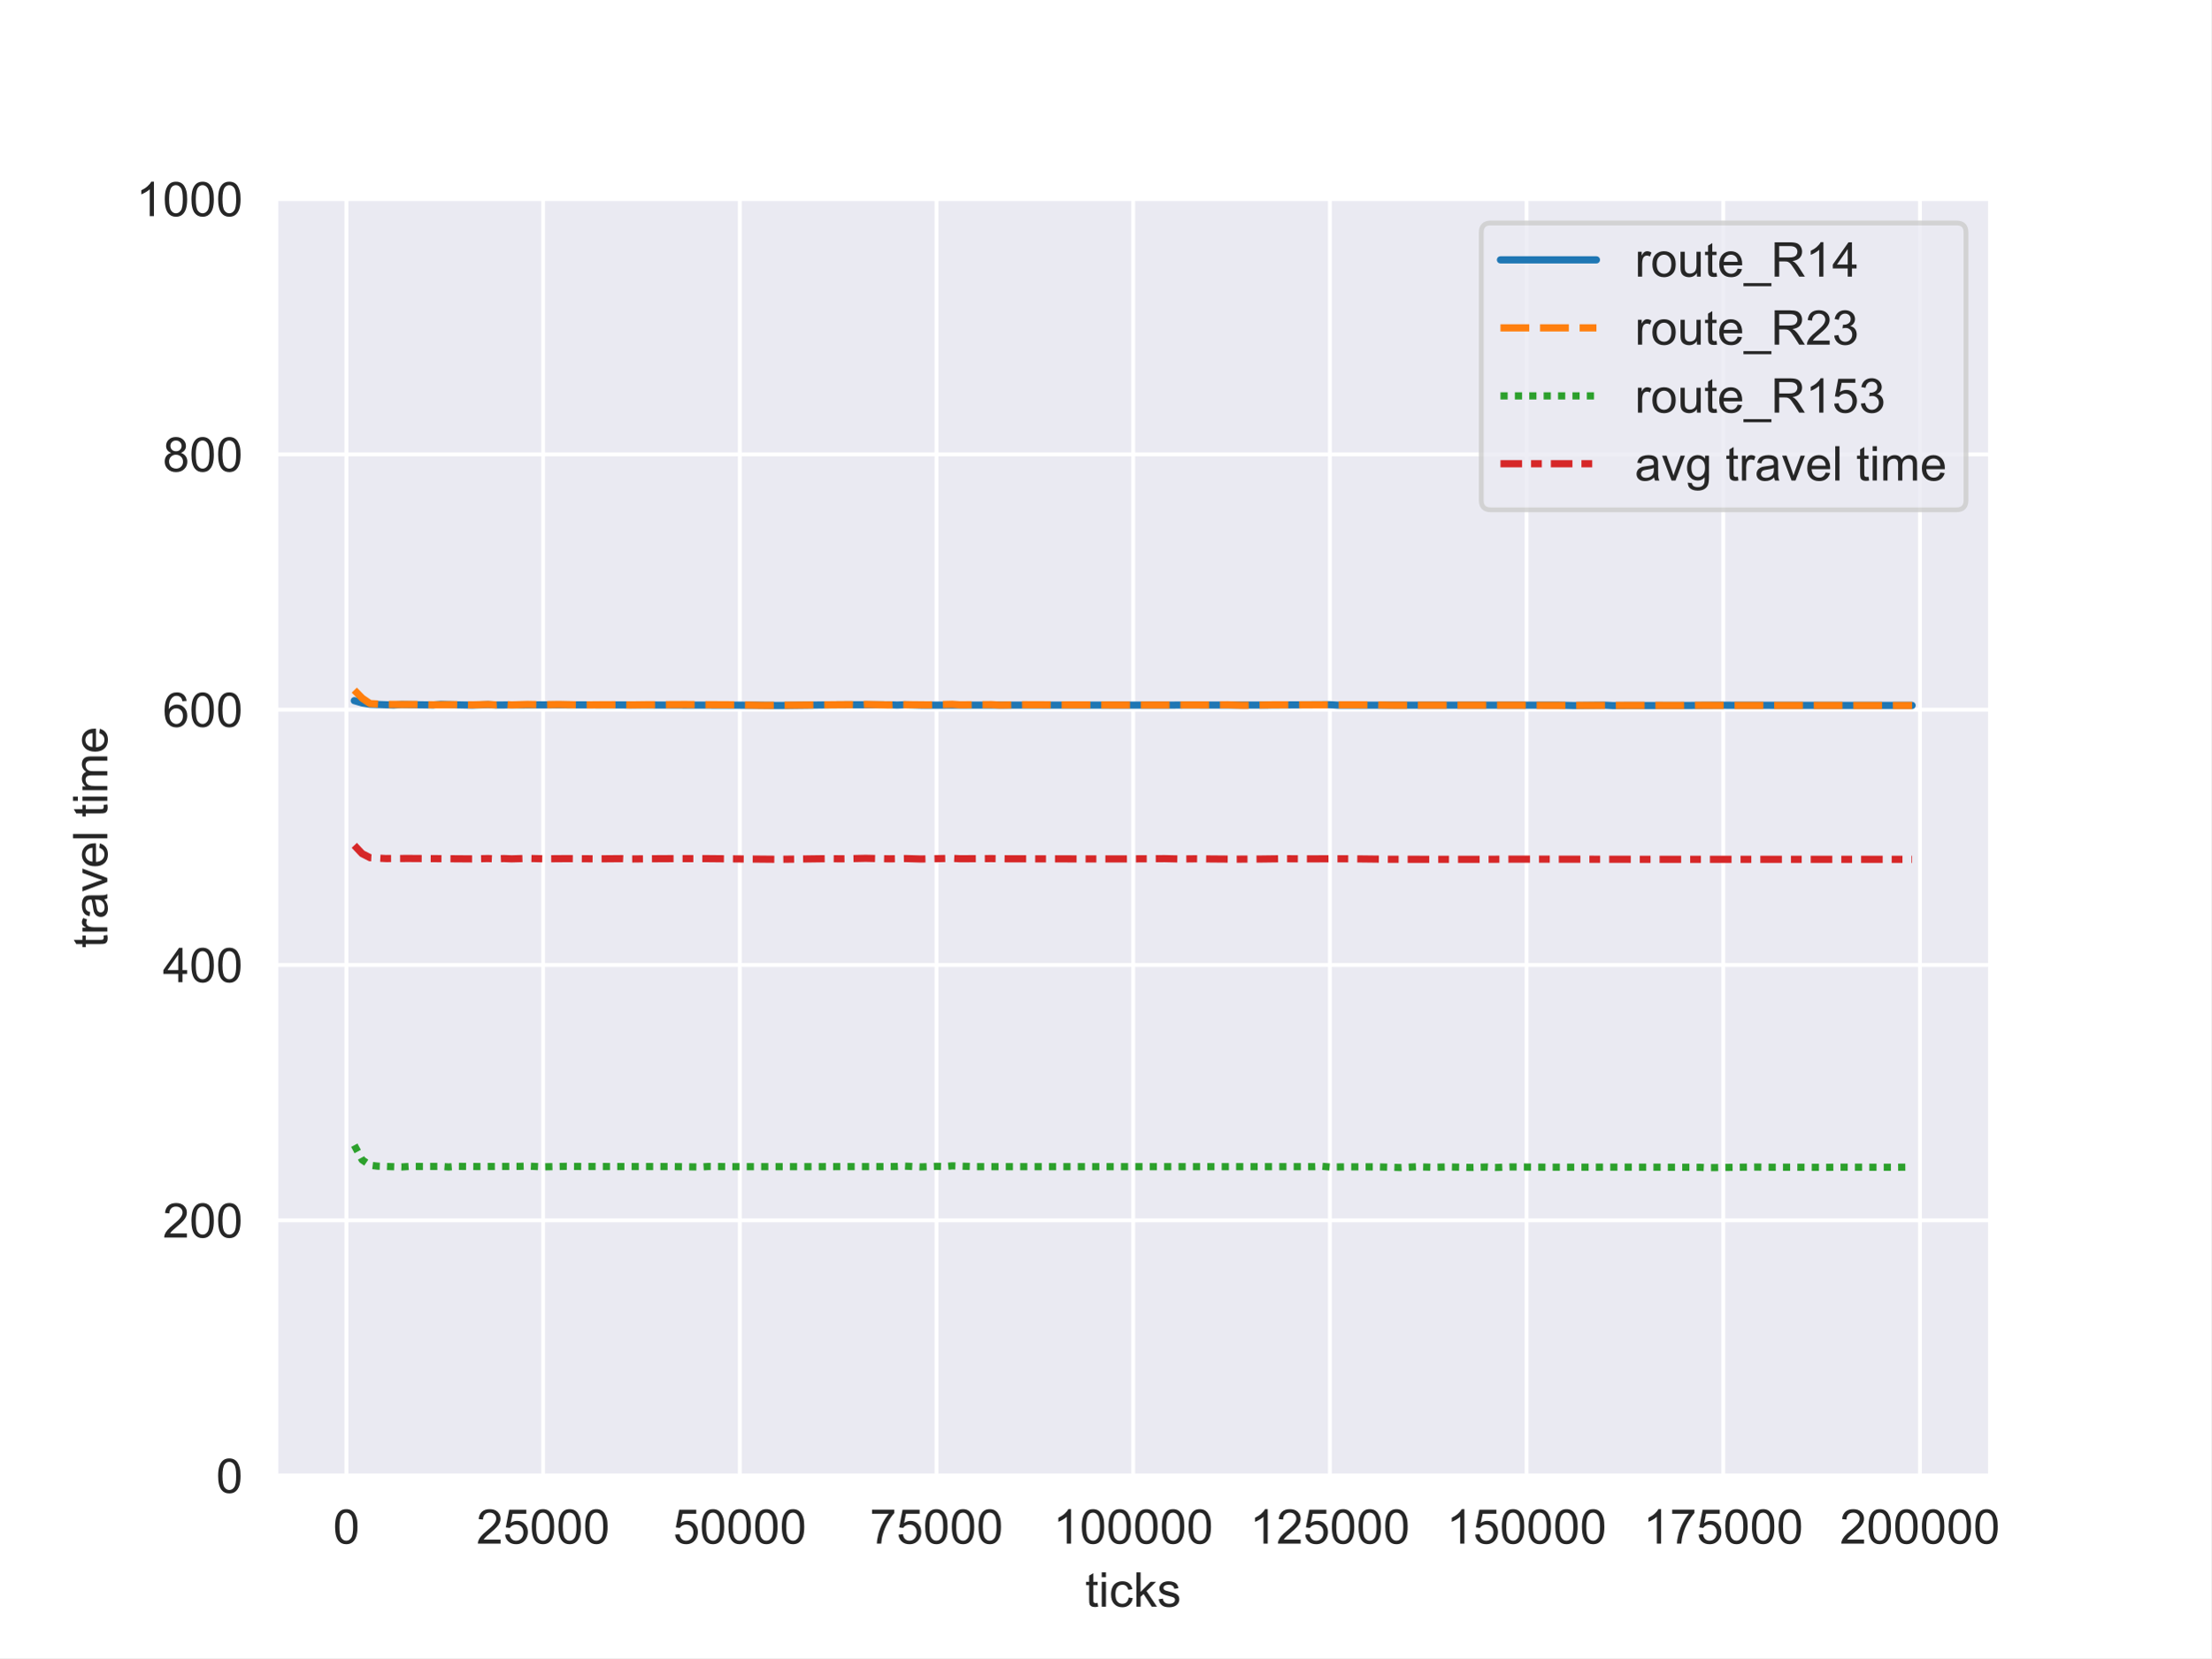
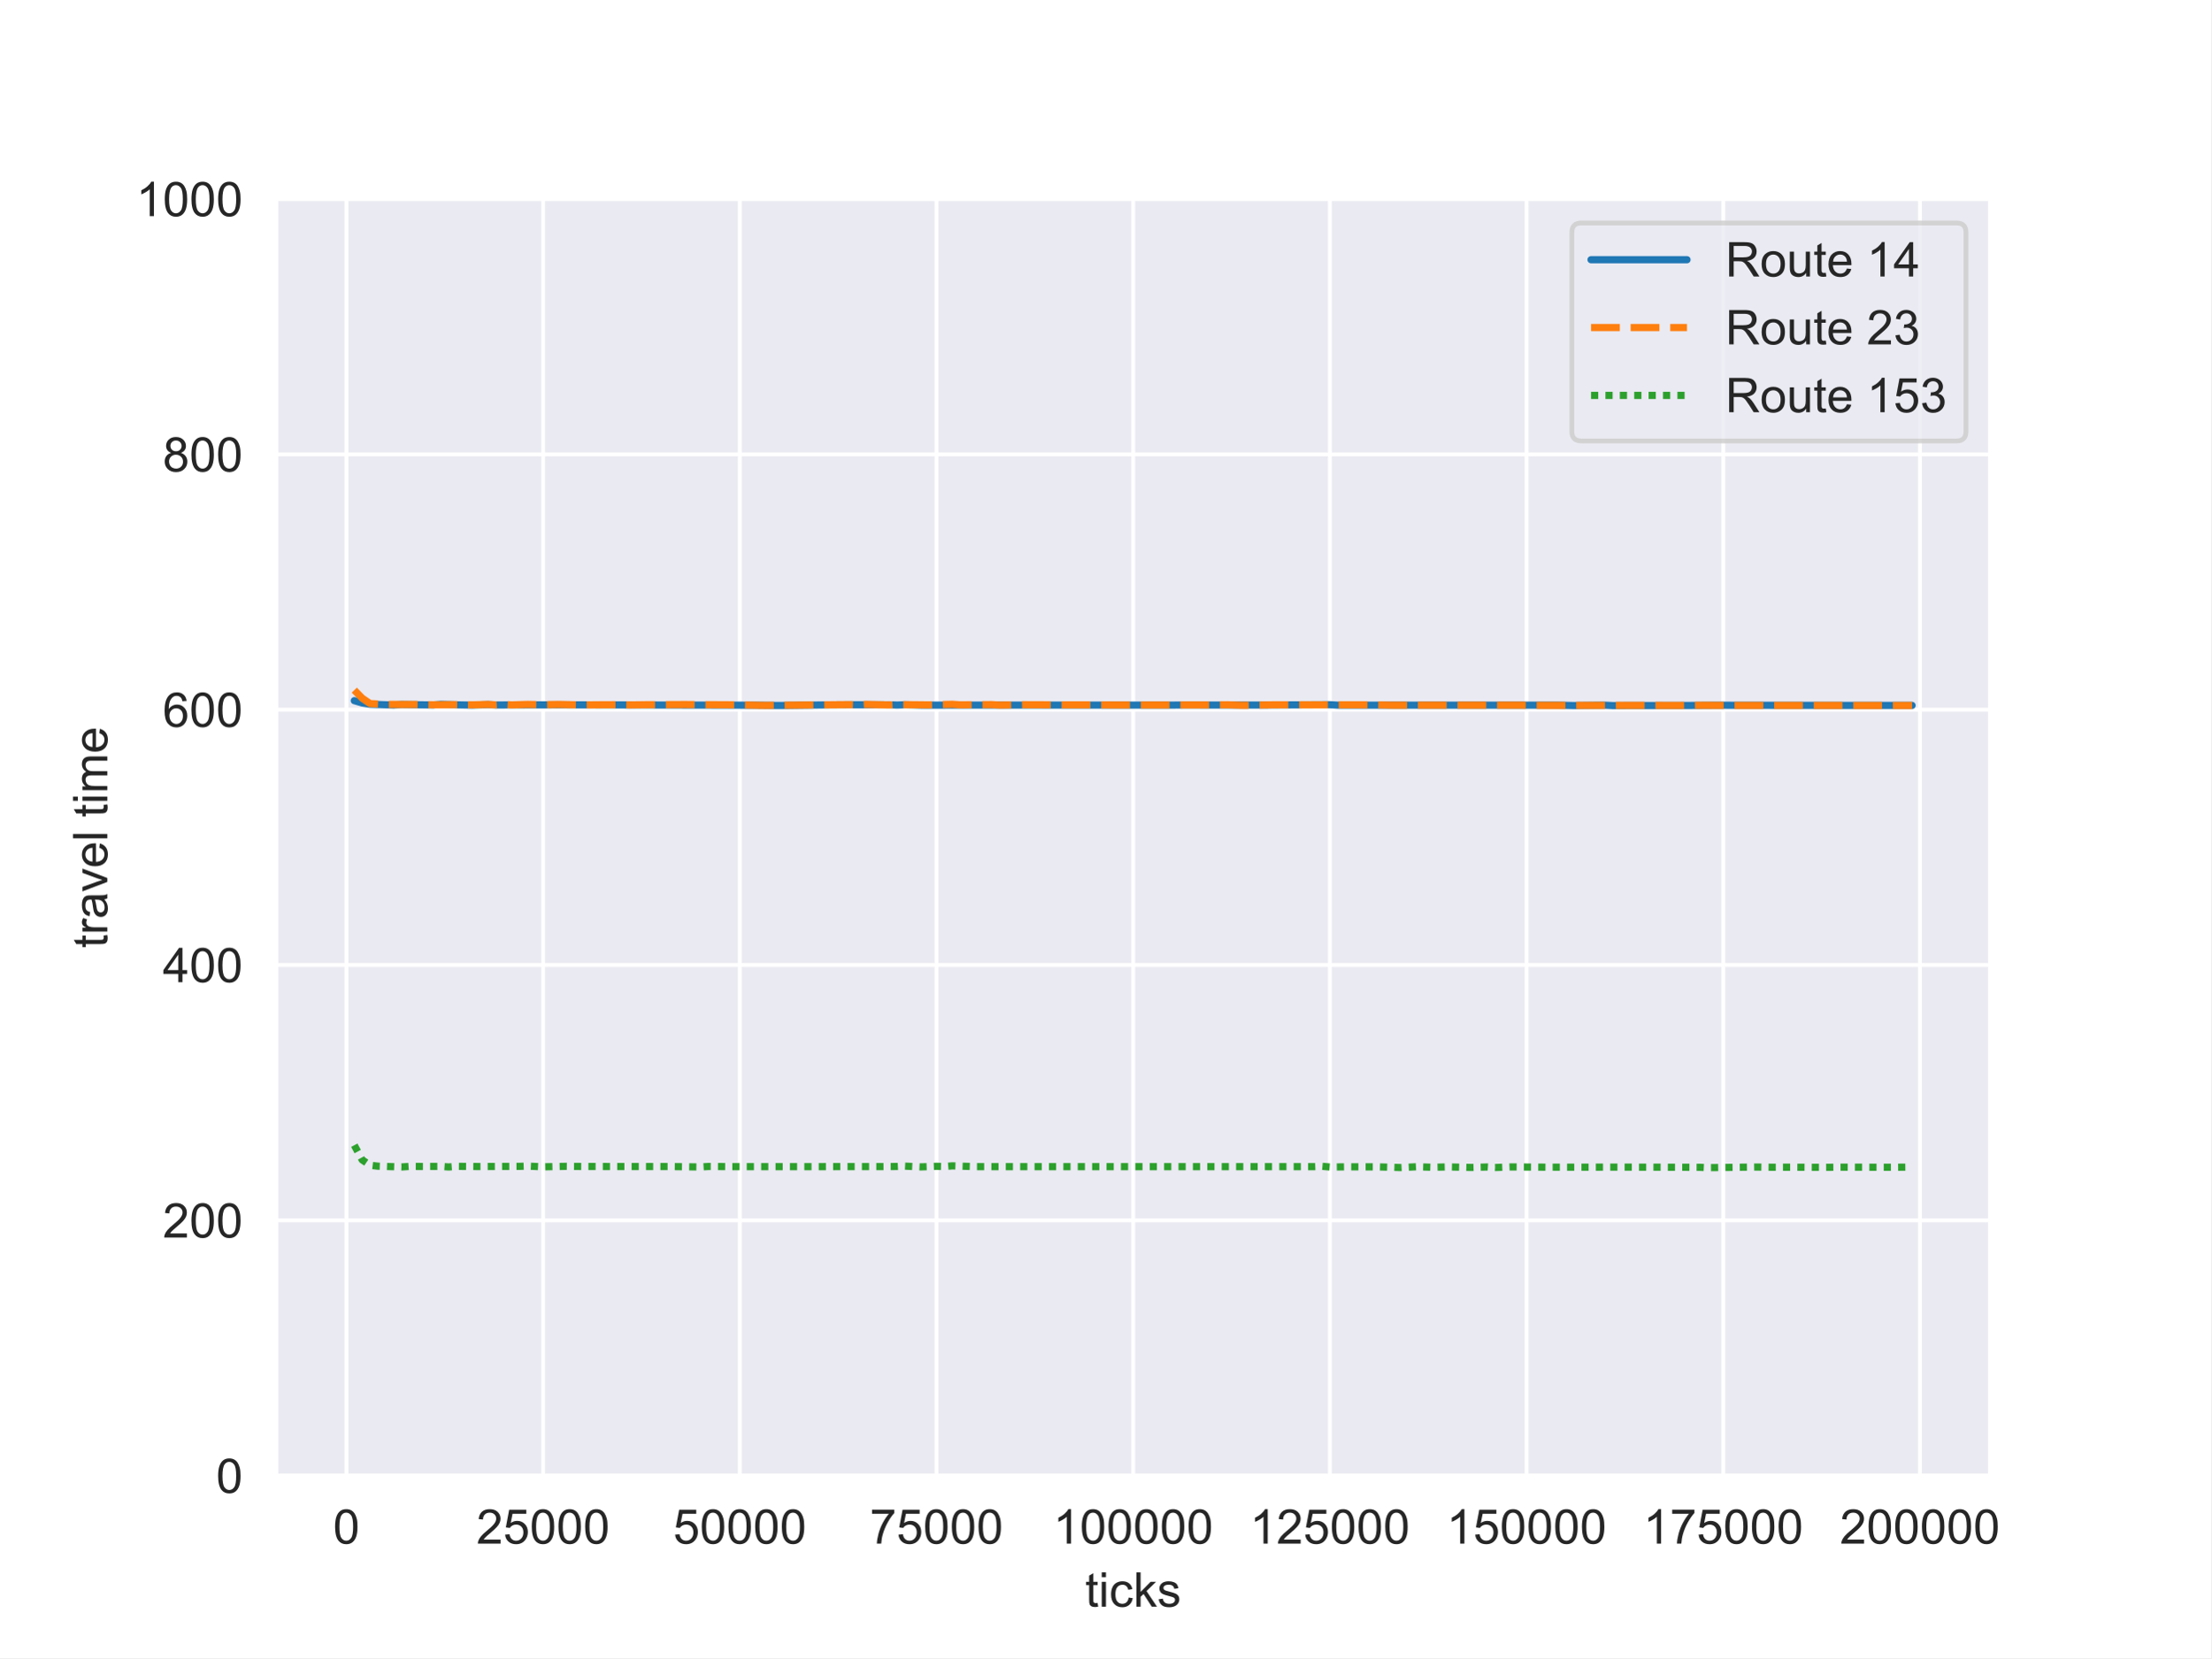
<svg xmlns="http://www.w3.org/2000/svg" xmlns:xlink="http://www.w3.org/1999/xlink" width="460.8pt" height="345.6pt" viewBox="0 0 460.8 345.6" version="1.1">
  <defs>
    <style type="text/css">*{stroke-linejoin: round; stroke-linecap: butt}</style>
  </defs>
  <g id="figure_1">
    <g id="patch_1">
      <path d="M 0 345.6  L 460.8 345.6  L 460.8 0  L 0 0  z " style="fill: #ffffff" />
    </g>
    <g id="axes_1">
      <g id="patch_2">
        <path d="M 57.6 307.584  L 414.72 307.584  L 414.72 41.472  L 57.6 41.472  z " style="fill: #eaeaf2" />
      </g>
      <g id="matplotlib.axis_1">
        <g id="xtick_1">
          <g id="line2d_1">
-             <path d="M 72.193 307.584  L 72.193 41.472  " clip-path="url(#p40c108a11a)" style="fill: none; stroke: #ffffff; stroke-width: 0.8; stroke-linecap: round" />
+             <path d="M 72.193 307.584  L 72.193 41.472  " clip-path="url(#p1501f094e5)" style="fill: none; stroke: #ffffff; stroke-width: 0.8; stroke-linecap: round" />
          </g>
          <g id="text_1">
            <g style="fill: #262626" transform="translate(69.41259 321.7418) scale(0.1 -0.1)">
              <defs>
                <path id="ArialMT-30" d="M 266 2259  Q 266 3072 433 3567  Q 600 4063 929 4331  Q 1259 4600 1759 4600  Q 2128 4600 2406 4451  Q 2684 4303 2865 4023  Q 3047 3744 3150 3342  Q 3253 2941 3253 2259  Q 3253 1453 3087 958  Q 2922 463 2592 192  Q 2263 -78 1759 -78  Q 1097 -78 719 397  Q 266 969 266 2259  z M 844 2259  Q 844 1131 1108 757  Q 1372 384 1759 384  Q 2147 384 2411 759  Q 2675 1134 2675 2259  Q 2675 3391 2411 3762  Q 2147 4134 1753 4134  Q 1366 4134 1134 3806  Q 844 3388 844 2259  z " transform="scale(0.015625)" />
              </defs>
              <use xlink:href="#ArialMT-30" />
            </g>
          </g>
        </g>
        <g id="xtick_2">
          <g id="line2d_2">
-             <path d="M 113.185 307.584  L 113.185 41.472  " clip-path="url(#p40c108a11a)" style="fill: none; stroke: #ffffff; stroke-width: 0.8; stroke-linecap: round" />
+             <path d="M 113.185 307.584  L 113.185 41.472  " clip-path="url(#p1501f094e5)" style="fill: none; stroke: #ffffff; stroke-width: 0.8; stroke-linecap: round" />
          </g>
          <g id="text_2">
            <g style="fill: #262626" transform="translate(99.28245 321.7418) scale(0.1 -0.1)">
              <defs>
                <path id="ArialMT-32" d="M 3222 541  L 3222 0  L 194 0  Q 188 203 259 391  Q 375 700 629 1000  Q 884 1300 1366 1694  Q 2113 2306 2375 2664  Q 2638 3022 2638 3341  Q 2638 3675 2398 3904  Q 2159 4134 1775 4134  Q 1369 4134 1125 3890  Q 881 3647 878 3216  L 300 3275  Q 359 3922 746 4261  Q 1134 4600 1788 4600  Q 2447 4600 2831 4234  Q 3216 3869 3216 3328  Q 3216 3053 3103 2787  Q 2991 2522 2730 2228  Q 2469 1934 1863 1422  Q 1356 997 1212 845  Q 1069 694 975 541  L 3222 541  z " transform="scale(0.015625)" />
                <path id="ArialMT-35" d="M 266 1200  L 856 1250  Q 922 819 1161 601  Q 1400 384 1738 384  Q 2144 384 2425 690  Q 2706 997 2706 1503  Q 2706 1984 2436 2262  Q 2166 2541 1728 2541  Q 1456 2541 1237 2417  Q 1019 2294 894 2097  L 366 2166  L 809 4519  L 3088 4519  L 3088 3981  L 1259 3981  L 1013 2750  Q 1425 3038 1878 3038  Q 2478 3038 2890 2622  Q 3303 2206 3303 1553  Q 3303 931 2941 478  Q 2500 -78 1738 -78  Q 1113 -78 717 272  Q 322 622 266 1200  z " transform="scale(0.015625)" />
              </defs>
              <use xlink:href="#ArialMT-32" />
              <use xlink:href="#ArialMT-35" x="55.615" />
              <use xlink:href="#ArialMT-30" x="111.23" />
              <use xlink:href="#ArialMT-30" x="166.846" />
              <use xlink:href="#ArialMT-30" x="222.461" />
            </g>
          </g>
        </g>
        <g id="xtick_3">
          <g id="line2d_3">
-             <path d="M 154.177 307.584  L 154.177 41.472  " clip-path="url(#p40c108a11a)" style="fill: none; stroke: #ffffff; stroke-width: 0.8; stroke-linecap: round" />
+             <path d="M 154.177 307.584  L 154.177 41.472  " clip-path="url(#p1501f094e5)" style="fill: none; stroke: #ffffff; stroke-width: 0.8; stroke-linecap: round" />
          </g>
          <g id="text_3">
            <g style="fill: #262626" transform="translate(140.2742 321.7418) scale(0.1 -0.1)">
              <use xlink:href="#ArialMT-35" />
              <use xlink:href="#ArialMT-30" x="55.615" />
              <use xlink:href="#ArialMT-30" x="111.23" />
              <use xlink:href="#ArialMT-30" x="166.846" />
              <use xlink:href="#ArialMT-30" x="222.461" />
            </g>
          </g>
        </g>
        <g id="xtick_4">
          <g id="line2d_4">
-             <path d="M 195.168 307.584  L 195.168 41.472  " clip-path="url(#p40c108a11a)" style="fill: none; stroke: #ffffff; stroke-width: 0.8; stroke-linecap: round" />
+             <path d="M 195.168 307.584  L 195.168 41.472  " clip-path="url(#p1501f094e5)" style="fill: none; stroke: #ffffff; stroke-width: 0.8; stroke-linecap: round" />
          </g>
          <g id="text_4">
            <g style="fill: #262626" transform="translate(181.2659 321.7418) scale(0.1 -0.1)">
              <defs>
                <path id="ArialMT-37" d="M 303 3981  L 303 4522  L 3269 4522  L 3269 4084  Q 2831 3619 2401 2847  Q 1972 2075 1738 1259  Q 1569 684 1522 0  L 944 0  Q 953 541 1156 1306  Q 1359 2072 1739 2783  Q 2119 3494 2547 3981  L 303 3981  z " transform="scale(0.015625)" />
              </defs>
              <use xlink:href="#ArialMT-37" />
              <use xlink:href="#ArialMT-35" x="55.615" />
              <use xlink:href="#ArialMT-30" x="111.23" />
              <use xlink:href="#ArialMT-30" x="166.846" />
              <use xlink:href="#ArialMT-30" x="222.461" />
            </g>
          </g>
        </g>
        <g id="xtick_5">
          <g id="line2d_5">
-             <path d="M 236.16 307.584  L 236.16 41.472  " clip-path="url(#p40c108a11a)" style="fill: none; stroke: #ffffff; stroke-width: 0.8; stroke-linecap: round" />
+             <path d="M 236.16 307.584  L 236.16 41.472  " clip-path="url(#p1501f094e5)" style="fill: none; stroke: #ffffff; stroke-width: 0.8; stroke-linecap: round" />
          </g>
          <g id="text_5">
            <g style="fill: #262626" transform="translate(219.4772 321.7418) scale(0.1 -0.1)">
              <defs>
                <path id="ArialMT-31" d="M 2384 0  L 1822 0  L 1822 3584  Q 1619 3391 1289 3197  Q 959 3003 697 2906  L 697 3450  Q 1169 3672 1522 3987  Q 1875 4303 2022 4600  L 2384 4600  L 2384 0  z " transform="scale(0.015625)" />
              </defs>
              <use xlink:href="#ArialMT-31" />
              <use xlink:href="#ArialMT-30" x="55.615" />
              <use xlink:href="#ArialMT-30" x="111.23" />
              <use xlink:href="#ArialMT-30" x="166.846" />
              <use xlink:href="#ArialMT-30" x="222.461" />
              <use xlink:href="#ArialMT-30" x="278.076" />
            </g>
          </g>
        </g>
        <g id="xtick_6">
          <g id="line2d_6">
-             <path d="M 277.152 307.584  L 277.152 41.472  " clip-path="url(#p40c108a11a)" style="fill: none; stroke: #ffffff; stroke-width: 0.8; stroke-linecap: round" />
+             <path d="M 277.152 307.584  L 277.152 41.472  " clip-path="url(#p1501f094e5)" style="fill: none; stroke: #ffffff; stroke-width: 0.8; stroke-linecap: round" />
          </g>
          <g id="text_6">
            <g style="fill: #262626" transform="translate(260.4689 321.7418) scale(0.1 -0.1)">
              <use xlink:href="#ArialMT-31" />
              <use xlink:href="#ArialMT-32" x="55.615" />
              <use xlink:href="#ArialMT-35" x="111.23" />
              <use xlink:href="#ArialMT-30" x="166.846" />
              <use xlink:href="#ArialMT-30" x="222.461" />
              <use xlink:href="#ArialMT-30" x="278.076" />
            </g>
          </g>
        </g>
        <g id="xtick_7">
          <g id="line2d_7">
-             <path d="M 318.143 307.584  L 318.143 41.472  " clip-path="url(#p40c108a11a)" style="fill: none; stroke: #ffffff; stroke-width: 0.8; stroke-linecap: round" />
+             <path d="M 318.143 307.584  L 318.143 41.472  " clip-path="url(#p1501f094e5)" style="fill: none; stroke: #ffffff; stroke-width: 0.8; stroke-linecap: round" />
          </g>
          <g id="text_7">
            <g style="fill: #262626" transform="translate(301.4607 321.7418) scale(0.1 -0.1)">
              <use xlink:href="#ArialMT-31" />
              <use xlink:href="#ArialMT-35" x="55.615" />
              <use xlink:href="#ArialMT-30" x="111.23" />
              <use xlink:href="#ArialMT-30" x="166.846" />
              <use xlink:href="#ArialMT-30" x="222.461" />
              <use xlink:href="#ArialMT-30" x="278.076" />
            </g>
          </g>
        </g>
        <g id="xtick_8">
          <g id="line2d_8">
-             <path d="M 359.135 307.584  L 359.135 41.472  " clip-path="url(#p40c108a11a)" style="fill: none; stroke: #ffffff; stroke-width: 0.8; stroke-linecap: round" />
+             <path d="M 359.135 307.584  L 359.135 41.472  " clip-path="url(#p1501f094e5)" style="fill: none; stroke: #ffffff; stroke-width: 0.8; stroke-linecap: round" />
          </g>
          <g id="text_8">
            <g style="fill: #262626" transform="translate(342.4524 321.7418) scale(0.1 -0.1)">
              <use xlink:href="#ArialMT-31" />
              <use xlink:href="#ArialMT-37" x="55.615" />
              <use xlink:href="#ArialMT-35" x="111.23" />
              <use xlink:href="#ArialMT-30" x="166.846" />
              <use xlink:href="#ArialMT-30" x="222.461" />
              <use xlink:href="#ArialMT-30" x="278.076" />
            </g>
          </g>
        </g>
        <g id="xtick_9">
          <g id="line2d_9">
-             <path d="M 400.127 307.584  L 400.127 41.472  " clip-path="url(#p40c108a11a)" style="fill: none; stroke: #ffffff; stroke-width: 0.8; stroke-linecap: round" />
+             <path d="M 400.127 307.584  L 400.127 41.472  " clip-path="url(#p1501f094e5)" style="fill: none; stroke: #ffffff; stroke-width: 0.8; stroke-linecap: round" />
          </g>
          <g id="text_9">
            <g style="fill: #262626" transform="translate(383.4441 321.7418) scale(0.1 -0.1)">
              <use xlink:href="#ArialMT-32" />
              <use xlink:href="#ArialMT-30" x="55.615" />
              <use xlink:href="#ArialMT-30" x="111.23" />
              <use xlink:href="#ArialMT-30" x="166.846" />
              <use xlink:href="#ArialMT-30" x="222.461" />
              <use xlink:href="#ArialMT-30" x="278.076" />
            </g>
          </g>
        </g>
        <g id="text_10">
          <g style="fill: #262626" transform="translate(226.16 334.8871) scale(0.1 -0.1)">
            <defs>
              <path id="ArialMT-74" d="M 1650 503  L 1731 6  Q 1494 -44 1306 -44  Q 1000 -44 831 53  Q 663 150 594 308  Q 525 466 525 972  L 525 2881  L 113 2881  L 113 3319  L 525 3319  L 525 4141  L 1084 4478  L 1084 3319  L 1650 3319  L 1650 2881  L 1084 2881  L 1084 941  Q 1084 700 1114 631  Q 1144 563 1211 522  Q 1278 481 1403 481  Q 1497 481 1650 503  z " transform="scale(0.015625)" />
              <path id="ArialMT-69" d="M 425 3934  L 425 4581  L 988 4581  L 988 3934  L 425 3934  z M 425 0  L 425 3319  L 988 3319  L 988 0  L 425 0  z " transform="scale(0.015625)" />
              <path id="ArialMT-63" d="M 2588 1216  L 3141 1144  Q 3050 572 2676 248  Q 2303 -75 1759 -75  Q 1078 -75 664 370  Q 250 816 250 1647  Q 250 2184 428 2587  Q 606 2991 970 3192  Q 1334 3394 1763 3394  Q 2303 3394 2647 3120  Q 2991 2847 3088 2344  L 2541 2259  Q 2463 2594 2264 2762  Q 2066 2931 1784 2931  Q 1359 2931 1093 2626  Q 828 2322 828 1663  Q 828 994 1084 691  Q 1341 388 1753 388  Q 2084 388 2306 591  Q 2528 794 2588 1216  z " transform="scale(0.015625)" />
              <path id="ArialMT-6b" d="M 425 0  L 425 4581  L 988 4581  L 988 1969  L 2319 3319  L 3047 3319  L 1778 2088  L 3175 0  L 2481 0  L 1384 1697  L 988 1316  L 988 0  L 425 0  z " transform="scale(0.015625)" />
              <path id="ArialMT-73" d="M 197 991  L 753 1078  Q 800 744 1014 566  Q 1228 388 1613 388  Q 2000 388 2187 545  Q 2375 703 2375 916  Q 2375 1106 2209 1216  Q 2094 1291 1634 1406  Q 1016 1563 777 1677  Q 538 1791 414 1992  Q 291 2194 291 2438  Q 291 2659 392 2848  Q 494 3038 669 3163  Q 800 3259 1026 3326  Q 1253 3394 1513 3394  Q 1903 3394 2198 3281  Q 2494 3169 2634 2976  Q 2775 2784 2828 2463  L 2278 2388  Q 2241 2644 2061 2787  Q 1881 2931 1553 2931  Q 1166 2931 1000 2803  Q 834 2675 834 2503  Q 834 2394 903 2306  Q 972 2216 1119 2156  Q 1203 2125 1616 2013  Q 2213 1853 2448 1751  Q 2684 1650 2818 1456  Q 2953 1263 2953 975  Q 2953 694 2789 445  Q 2625 197 2315 61  Q 2006 -75 1616 -75  Q 969 -75 630 194  Q 291 463 197 991  z " transform="scale(0.015625)" />
            </defs>
            <use xlink:href="#ArialMT-74" />
            <use xlink:href="#ArialMT-69" x="27.783" />
            <use xlink:href="#ArialMT-63" x="50" />
            <use xlink:href="#ArialMT-6b" x="100" />
            <use xlink:href="#ArialMT-73" x="150" />
          </g>
        </g>
      </g>
      <g id="matplotlib.axis_2">
        <g id="ytick_1">
          <g id="line2d_10">
-             <path d="M 57.6 307.584  L 414.72 307.584  " clip-path="url(#p40c108a11a)" style="fill: none; stroke: #ffffff; stroke-width: 0.8; stroke-linecap: round" />
+             <path d="M 57.6 307.584  L 414.72 307.584  " clip-path="url(#p1501f094e5)" style="fill: none; stroke: #ffffff; stroke-width: 0.8; stroke-linecap: round" />
          </g>
          <g id="text_11">
            <g style="fill: #262626" transform="translate(45.03906 311.1629) scale(0.1 -0.1)">
              <use xlink:href="#ArialMT-30" />
            </g>
          </g>
        </g>
        <g id="ytick_2">
          <g id="line2d_11">
-             <path d="M 57.6 254.362  L 414.72 254.362  " clip-path="url(#p40c108a11a)" style="fill: none; stroke: #ffffff; stroke-width: 0.8; stroke-linecap: round" />
+             <path d="M 57.6 254.362  L 414.72 254.362  " clip-path="url(#p1501f094e5)" style="fill: none; stroke: #ffffff; stroke-width: 0.8; stroke-linecap: round" />
          </g>
          <g id="text_12">
            <g style="fill: #262626" transform="translate(33.91719 257.9405) scale(0.1 -0.1)">
              <use xlink:href="#ArialMT-32" />
              <use xlink:href="#ArialMT-30" x="55.615" />
              <use xlink:href="#ArialMT-30" x="111.23" />
            </g>
          </g>
        </g>
        <g id="ytick_3">
          <g id="line2d_12">
-             <path d="M 57.6 201.139  L 414.72 201.139  " clip-path="url(#p40c108a11a)" style="fill: none; stroke: #ffffff; stroke-width: 0.8; stroke-linecap: round" />
+             <path d="M 57.6 201.139  L 414.72 201.139  " clip-path="url(#p1501f094e5)" style="fill: none; stroke: #ffffff; stroke-width: 0.8; stroke-linecap: round" />
          </g>
          <g id="text_13">
            <g style="fill: #262626" transform="translate(33.91719 204.7181) scale(0.1 -0.1)">
              <defs>
                <path id="ArialMT-34" d="M 2069 0  L 2069 1097  L 81 1097  L 81 1613  L 2172 4581  L 2631 4581  L 2631 1613  L 3250 1613  L 3250 1097  L 2631 1097  L 2631 0  L 2069 0  z M 2069 1613  L 2069 3678  L 634 1613  L 2069 1613  z " transform="scale(0.015625)" />
              </defs>
              <use xlink:href="#ArialMT-34" />
              <use xlink:href="#ArialMT-30" x="55.615" />
              <use xlink:href="#ArialMT-30" x="111.23" />
            </g>
          </g>
        </g>
        <g id="ytick_4">
          <g id="line2d_13">
-             <path d="M 57.6 147.917  L 414.72 147.917  " clip-path="url(#p40c108a11a)" style="fill: none; stroke: #ffffff; stroke-width: 0.8; stroke-linecap: round" />
+             <path d="M 57.6 147.917  L 414.72 147.917  " clip-path="url(#p1501f094e5)" style="fill: none; stroke: #ffffff; stroke-width: 0.8; stroke-linecap: round" />
          </g>
          <g id="text_14">
            <g style="fill: #262626" transform="translate(33.91719 151.4957) scale(0.1 -0.1)">
              <defs>
                <path id="ArialMT-36" d="M 3184 3459  L 2625 3416  Q 2550 3747 2413 3897  Q 2184 4138 1850 4138  Q 1581 4138 1378 3988  Q 1113 3794 959 3422  Q 806 3050 800 2363  Q 1003 2672 1297 2822  Q 1591 2972 1913 2972  Q 2475 2972 2870 2558  Q 3266 2144 3266 1488  Q 3266 1056 3080 686  Q 2894 316 2569 119  Q 2244 -78 1831 -78  Q 1128 -78 684 439  Q 241 956 241 2144  Q 241 3472 731 4075  Q 1159 4600 1884 4600  Q 2425 4600 2770 4297  Q 3116 3994 3184 3459  z M 888 1484  Q 888 1194 1011 928  Q 1134 663 1356 523  Q 1578 384 1822 384  Q 2178 384 2434 671  Q 2691 959 2691 1453  Q 2691 1928 2437 2201  Q 2184 2475 1800 2475  Q 1419 2475 1153 2201  Q 888 1928 888 1484  z " transform="scale(0.015625)" />
              </defs>
              <use xlink:href="#ArialMT-36" />
              <use xlink:href="#ArialMT-30" x="55.615" />
              <use xlink:href="#ArialMT-30" x="111.23" />
            </g>
          </g>
        </g>
        <g id="ytick_5">
          <g id="line2d_14">
-             <path d="M 57.6 94.694  L 414.72 94.694  " clip-path="url(#p40c108a11a)" style="fill: none; stroke: #ffffff; stroke-width: 0.8; stroke-linecap: round" />
+             <path d="M 57.6 94.694  L 414.72 94.694  " clip-path="url(#p1501f094e5)" style="fill: none; stroke: #ffffff; stroke-width: 0.8; stroke-linecap: round" />
          </g>
          <g id="text_15">
            <g style="fill: #262626" transform="translate(33.91719 98.27331) scale(0.1 -0.1)">
              <defs>
                <path id="ArialMT-38" d="M 1131 2484  Q 781 2613 612 2850  Q 444 3088 444 3419  Q 444 3919 803 4259  Q 1163 4600 1759 4600  Q 2359 4600 2725 4251  Q 3091 3903 3091 3403  Q 3091 3084 2923 2848  Q 2756 2613 2416 2484  Q 2838 2347 3058 2040  Q 3278 1734 3278 1309  Q 3278 722 2862 322  Q 2447 -78 1769 -78  Q 1091 -78 675 323  Q 259 725 259 1325  Q 259 1772 486 2073  Q 713 2375 1131 2484  z M 1019 3438  Q 1019 3113 1228 2906  Q 1438 2700 1772 2700  Q 2097 2700 2305 2904  Q 2513 3109 2513 3406  Q 2513 3716 2298 3927  Q 2084 4138 1766 4138  Q 1444 4138 1231 3931  Q 1019 3725 1019 3438  z M 838 1322  Q 838 1081 952 856  Q 1066 631 1291 507  Q 1516 384 1775 384  Q 2178 384 2440 643  Q 2703 903 2703 1303  Q 2703 1709 2433 1975  Q 2163 2241 1756 2241  Q 1359 2241 1098 1978  Q 838 1716 838 1322  z " transform="scale(0.015625)" />
              </defs>
              <use xlink:href="#ArialMT-38" />
              <use xlink:href="#ArialMT-30" x="55.615" />
              <use xlink:href="#ArialMT-30" x="111.23" />
            </g>
          </g>
        </g>
        <g id="ytick_6">
          <g id="line2d_15">
-             <path d="M 57.6 41.472  L 414.72 41.472  " clip-path="url(#p40c108a11a)" style="fill: none; stroke: #ffffff; stroke-width: 0.8; stroke-linecap: round" />
+             <path d="M 57.6 41.472  L 414.72 41.472  " clip-path="url(#p1501f094e5)" style="fill: none; stroke: #ffffff; stroke-width: 0.8; stroke-linecap: round" />
          </g>
          <g id="text_16">
            <g style="fill: #262626" transform="translate(28.35625 45.05091) scale(0.1 -0.1)">
              <use xlink:href="#ArialMT-31" />
              <use xlink:href="#ArialMT-30" x="55.615" />
              <use xlink:href="#ArialMT-30" x="111.23" />
              <use xlink:href="#ArialMT-30" x="166.846" />
            </g>
          </g>
        </g>
        <g id="text_17">
          <g style="fill: #262626" transform="translate(22.36875 197.5882) rotate(-90) scale(0.1 -0.1)">
            <defs>
              <path id="ArialMT-72" d="M 416 0  L 416 3319  L 922 3319  L 922 2816  Q 1116 3169 1280 3281  Q 1444 3394 1641 3394  Q 1925 3394 2219 3213  L 2025 2691  Q 1819 2813 1613 2813  Q 1428 2813 1281 2702  Q 1134 2591 1072 2394  Q 978 2094 978 1738  L 978 0  L 416 0  z " transform="scale(0.015625)" />
              <path id="ArialMT-61" d="M 2588 409  Q 2275 144 1986 34  Q 1697 -75 1366 -75  Q 819 -75 525 192  Q 231 459 231 875  Q 231 1119 342 1320  Q 453 1522 633 1644  Q 813 1766 1038 1828  Q 1203 1872 1538 1913  Q 2219 1994 2541 2106  Q 2544 2222 2544 2253  Q 2544 2597 2384 2738  Q 2169 2928 1744 2928  Q 1347 2928 1158 2789  Q 969 2650 878 2297  L 328 2372  Q 403 2725 575 2942  Q 747 3159 1072 3276  Q 1397 3394 1825 3394  Q 2250 3394 2515 3294  Q 2781 3194 2906 3042  Q 3031 2891 3081 2659  Q 3109 2516 3109 2141  L 3109 1391  Q 3109 606 3145 398  Q 3181 191 3288 0  L 2700 0  Q 2613 175 2588 409  z M 2541 1666  Q 2234 1541 1622 1453  Q 1275 1403 1131 1340  Q 988 1278 909 1158  Q 831 1038 831 891  Q 831 666 1001 516  Q 1172 366 1500 366  Q 1825 366 2078 508  Q 2331 650 2450 897  Q 2541 1088 2541 1459  L 2541 1666  z " transform="scale(0.015625)" />
              <path id="ArialMT-76" d="M 1344 0  L 81 3319  L 675 3319  L 1388 1331  Q 1503 1009 1600 663  Q 1675 925 1809 1294  L 2547 3319  L 3125 3319  L 1869 0  L 1344 0  z " transform="scale(0.015625)" />
              <path id="ArialMT-65" d="M 2694 1069  L 3275 997  Q 3138 488 2766 206  Q 2394 -75 1816 -75  Q 1088 -75 661 373  Q 234 822 234 1631  Q 234 2469 665 2931  Q 1097 3394 1784 3394  Q 2450 3394 2872 2941  Q 3294 2488 3294 1666  Q 3294 1616 3291 1516  L 816 1516  Q 847 969 1125 678  Q 1403 388 1819 388  Q 2128 388 2347 550  Q 2566 713 2694 1069  z M 847 1978  L 2700 1978  Q 2663 2397 2488 2606  Q 2219 2931 1791 2931  Q 1403 2931 1139 2672  Q 875 2413 847 1978  z " transform="scale(0.015625)" />
              <path id="ArialMT-6c" d="M 409 0  L 409 4581  L 972 4581  L 972 0  L 409 0  z " transform="scale(0.015625)" />
              <path id="ArialMT-20" transform="scale(0.015625)" />
              <path id="ArialMT-6d" d="M 422 0  L 422 3319  L 925 3319  L 925 2853  Q 1081 3097 1340 3245  Q 1600 3394 1931 3394  Q 2300 3394 2536 3241  Q 2772 3088 2869 2813  Q 3263 3394 3894 3394  Q 4388 3394 4653 3120  Q 4919 2847 4919 2278  L 4919 0  L 4359 0  L 4359 2091  Q 4359 2428 4304 2576  Q 4250 2725 4106 2815  Q 3963 2906 3769 2906  Q 3419 2906 3187 2673  Q 2956 2441 2956 1928  L 2956 0  L 2394 0  L 2394 2156  Q 2394 2531 2256 2718  Q 2119 2906 1806 2906  Q 1569 2906 1367 2781  Q 1166 2656 1075 2415  Q 984 2175 984 1722  L 984 0  L 422 0  z " transform="scale(0.015625)" />
            </defs>
            <use xlink:href="#ArialMT-74" />
            <use xlink:href="#ArialMT-72" x="27.783" />
            <use xlink:href="#ArialMT-61" x="61.084" />
            <use xlink:href="#ArialMT-76" x="116.699" />
            <use xlink:href="#ArialMT-65" x="166.699" />
            <use xlink:href="#ArialMT-6c" x="222.314" />
            <use xlink:href="#ArialMT-20" x="244.531" />
            <use xlink:href="#ArialMT-74" x="272.314" />
            <use xlink:href="#ArialMT-69" x="300.098" />
            <use xlink:href="#ArialMT-6d" x="322.314" />
            <use xlink:href="#ArialMT-65" x="405.615" />
          </g>
        </g>
      </g>
      <g id="PolyCollection_1" />
      <g id="PolyCollection_2" />
      <g id="PolyCollection_3" />
-       <g id="PolyCollection_4" />
      <g id="line2d_16">
-         <path d="M 73.833 146.04  L 75.472 146.519  L 77.112 146.781  L 82.031 146.948  L 83.671 146.841  L 90.229 146.939  L 91.869 146.802  L 95.148 146.905  L 98.428 146.968  L 101.707 146.857  L 103.347 146.941  L 106.626 146.927  L 116.464 146.905  L 157.456 146.989  L 162.375 147.043  L 172.213 146.924  L 177.132 146.89  L 185.33 146.899  L 186.97 146.955  L 188.61 146.888  L 191.889 146.971  L 244.358 146.963  L 247.638 146.935  L 252.557 146.956  L 264.034 146.947  L 277.152 146.877  L 278.791 146.977  L 285.35 146.976  L 324.702 146.977  L 327.981 147.053  L 334.54 146.985  L 336.18 147.066  L 341.099 147.047  L 349.297 147.051  L 359.135 146.994  L 385.37 147.029  L 398.487 147.03  L 398.487 147.03  " clip-path="url(#p40c108a11a)" style="fill: none; stroke: #1f77b4; stroke-width: 1.5; stroke-linecap: round" />
+         <path d="M 73.833 146.04  L 75.472 146.519  L 77.112 146.781  L 82.031 146.948  L 83.671 146.841  L 90.229 146.939  L 91.869 146.802  L 95.148 146.905  L 98.428 146.968  L 101.707 146.857  L 103.347 146.941  L 106.626 146.927  L 116.464 146.905  L 157.456 146.989  L 162.375 147.043  L 172.213 146.924  L 177.132 146.89  L 185.33 146.899  L 186.97 146.955  L 188.61 146.888  L 191.889 146.971  L 244.358 146.963  L 247.638 146.935  L 252.557 146.956  L 264.034 146.947  L 277.152 146.877  L 278.791 146.977  L 285.35 146.976  L 324.702 146.977  L 327.981 147.053  L 334.54 146.985  L 336.18 147.066  L 341.099 147.047  L 349.297 147.051  L 359.135 146.994  L 385.37 147.029  L 398.487 147.03  L 398.487 147.03  " clip-path="url(#p1501f094e5)" style="fill: none; stroke: #1f77b4; stroke-width: 1.5; stroke-linecap: round" />
      </g>
      <g id="line2d_17">
-         <path d="M 73.833 143.843  L 75.472 145.521  L 77.112 146.644  L 80.391 146.819  L 83.671 146.825  L 86.95 146.835  L 90.229 146.899  L 95.148 146.861  L 98.428 146.91  L 101.707 146.82  L 103.347 146.916  L 104.986 146.83  L 106.626 146.921  L 109.905 146.82  L 113.185 146.878  L 116.464 146.824  L 121.383 146.929  L 124.662 146.899  L 129.581 146.875  L 131.221 146.926  L 134.5 146.885  L 142.699 146.845  L 147.618 146.876  L 154.177 146.909  L 159.096 147.02  L 177.132 146.861  L 178.772 146.909  L 180.411 146.812  L 185.33 146.935  L 186.97 146.856  L 193.529 146.918  L 198.448 146.796  L 200.087 146.907  L 206.646 146.858  L 208.286 146.961  L 213.205 146.882  L 223.043 146.917  L 227.962 146.912  L 232.881 146.945  L 244.358 146.933  L 252.557 146.922  L 255.836 146.896  L 259.115 147.009  L 265.674 146.898  L 286.99 146.911  L 290.269 146.983  L 316.504 146.974  L 321.423 147.02  L 344.378 147.018  L 350.937 147.025  L 354.216 146.998  L 360.775 147.024  L 378.811 147.026  L 387.01 147.035  L 398.487 147.033  L 398.487 147.033  " clip-path="url(#p40c108a11a)" style="fill: none; stroke-dasharray: 6,2.25; stroke-dashoffset: 0; stroke: #ff7f0e; stroke-width: 1.5" />
+         <path d="M 73.833 143.843  L 75.472 145.521  L 77.112 146.644  L 80.391 146.819  L 83.671 146.825  L 86.95 146.835  L 90.229 146.899  L 95.148 146.861  L 98.428 146.91  L 101.707 146.82  L 103.347 146.916  L 104.986 146.83  L 106.626 146.921  L 109.905 146.82  L 113.185 146.878  L 116.464 146.824  L 121.383 146.929  L 124.662 146.899  L 129.581 146.875  L 131.221 146.926  L 134.5 146.885  L 142.699 146.845  L 147.618 146.876  L 154.177 146.909  L 159.096 147.02  L 177.132 146.861  L 178.772 146.909  L 180.411 146.812  L 185.33 146.935  L 186.97 146.856  L 193.529 146.918  L 198.448 146.796  L 200.087 146.907  L 206.646 146.858  L 208.286 146.961  L 213.205 146.882  L 223.043 146.917  L 227.962 146.912  L 232.881 146.945  L 244.358 146.933  L 252.557 146.922  L 255.836 146.896  L 259.115 147.009  L 265.674 146.898  L 286.99 146.911  L 290.269 146.983  L 316.504 146.974  L 321.423 147.02  L 344.378 147.018  L 350.937 147.025  L 354.216 146.998  L 360.775 147.024  L 378.811 147.026  L 387.01 147.035  L 398.487 147.033  L 398.487 147.033  " clip-path="url(#p1501f094e5)" style="fill: none; stroke-dasharray: 6,2.25; stroke-dashoffset: 0; stroke: #ff7f0e; stroke-width: 1.5" />
      </g>
      <g id="line2d_18">
-         <path d="M 73.833 238.698  L 75.472 241.752  L 77.112 242.872  L 78.752 243.07  L 83.671 243.236  L 85.31 243.12  L 88.59 243.127  L 91.869 243.113  L 93.509 243.236  L 95.148 243.102  L 100.067 243.144  L 108.266 243.107  L 109.905 243.049  L 113.185 243.204  L 118.104 243.098  L 121.383 243.13  L 127.942 243.139  L 139.42 243.139  L 145.978 243.238  L 147.618 243.132  L 154.177 243.173  L 183.691 243.154  L 186.97 243.132  L 188.61 243.058  L 191.889 243.219  L 195.168 243.095  L 196.808 243.142  L 198.448 243.003  L 203.367 243.167  L 273.872 243.169  L 275.512 243.092  L 277.152 243.245  L 280.431 243.209  L 286.99 243.21  L 290.269 243.303  L 291.909 243.359  L 295.188 243.19  L 298.467 243.295  L 301.747 243.222  L 306.666 243.336  L 309.945 243.237  L 311.585 243.348  L 314.864 243.225  L 323.062 243.283  L 337.82 243.266  L 354.216 243.302  L 355.856 243.382  L 365.694 243.248  L 368.973 243.286  L 373.892 243.283  L 380.451 243.307  L 383.73 243.278  L 395.208 243.291  L 398.487 243.258  L 398.487 243.258  " clip-path="url(#p40c108a11a)" style="fill: none; stroke-dasharray: 1.5,1.5; stroke-dashoffset: 0; stroke: #2ca02c; stroke-width: 1.5" />
-       </g>
-       <g id="line2d_19">
-         <path d="M 73.833 176.194  L 75.472 177.931  L 77.112 178.766  L 80.391 178.945  L 85.31 178.928  L 98.428 179.019  L 101.707 178.944  L 103.347 179.016  L 104.986 178.946  L 106.626 179.011  L 109.905 178.916  L 113.185 178.999  L 118.104 178.96  L 124.662 179.008  L 129.581 178.966  L 131.221 179.039  L 134.5 179.002  L 137.78 178.974  L 141.059 178.962  L 147.618 178.967  L 162.375 179.105  L 172.213 178.976  L 175.492 179.001  L 180.411 178.899  L 185.33 179.008  L 188.61 178.946  L 191.889 179.043  L 198.448 178.905  L 200.087 178.991  L 206.646 178.953  L 209.925 178.998  L 227.962 179.026  L 234.52 179.024  L 242.719 178.966  L 245.998 179.039  L 249.277 178.997  L 252.557 179.034  L 257.476 179.071  L 262.395 179.051  L 267.314 178.987  L 273.872 179.012  L 277.152 178.991  L 282.071 179.009  L 290.269 179.102  L 308.305 179.109  L 316.504 179.069  L 346.018 179.113  L 354.216 179.112  L 360.775 179.113  L 378.811 179.105  L 385.37 179.109  L 398.487 179.107  L 398.487 179.107  " clip-path="url(#p40c108a11a)" style="fill: none; stroke-dasharray: 4.5,1.875,2.25,1.875; stroke-dashoffset: 0; stroke: #d62728; stroke-width: 1.5" />
-       </g>
+         <path d="M 73.833 238.698  L 75.472 241.752  L 77.112 242.872  L 78.752 243.07  L 83.671 243.236  L 85.31 243.12  L 88.59 243.127  L 91.869 243.113  L 93.509 243.236  L 95.148 243.102  L 100.067 243.144  L 108.266 243.107  L 109.905 243.049  L 113.185 243.204  L 118.104 243.098  L 121.383 243.13  L 127.942 243.139  L 139.42 243.139  L 145.978 243.238  L 147.618 243.132  L 154.177 243.173  L 183.691 243.154  L 186.97 243.132  L 188.61 243.058  L 191.889 243.219  L 195.168 243.095  L 196.808 243.142  L 198.448 243.003  L 203.367 243.167  L 273.872 243.169  L 275.512 243.092  L 277.152 243.245  L 280.431 243.209  L 286.99 243.21  L 290.269 243.303  L 291.909 243.359  L 295.188 243.19  L 298.467 243.295  L 301.747 243.222  L 306.666 243.336  L 309.945 243.237  L 311.585 243.348  L 314.864 243.225  L 323.062 243.283  L 337.82 243.266  L 354.216 243.302  L 355.856 243.382  L 365.694 243.248  L 368.973 243.286  L 373.892 243.283  L 380.451 243.307  L 383.73 243.278  L 395.208 243.291  L 398.487 243.258  L 398.487 243.258  " clip-path="url(#p1501f094e5)" style="fill: none; stroke-dasharray: 1.5,1.5; stroke-dashoffset: 0; stroke: #2ca02c; stroke-width: 1.5" />
+       </g>
+       <g id="line2d_19" />
      <g id="line2d_20" />
      <g id="line2d_21" />
-       <g id="line2d_22" />
-       <g id="line2d_23" />
      <g id="patch_3">
        <path d="M 57.6 307.584  L 57.6 41.472  " style="fill: none; stroke: #ffffff; stroke-width: 0.8; stroke-linejoin: miter; stroke-linecap: square" />
      </g>
      <g id="patch_4">
        <path d="M 414.72 307.584  L 414.72 41.472  " style="fill: none; stroke: #ffffff; stroke-width: 0.8; stroke-linejoin: miter; stroke-linecap: square" />
      </g>
      <g id="patch_5">
        <path d="M 57.6 307.584  L 414.72 307.584  " style="fill: none; stroke: #ffffff; stroke-width: 0.8; stroke-linejoin: miter; stroke-linecap: square" />
      </g>
      <g id="patch_6">
        <path d="M 57.6 41.472  L 414.72 41.472  " style="fill: none; stroke: #ffffff; stroke-width: 0.8; stroke-linejoin: miter; stroke-linecap: square" />
      </g>
      <g id="legend_1">
        <g id="patch_7">
-           <path d="M 310.7 106.26  L 407.72 106.26  Q 409.72 106.26 409.72 104.26  L 409.72 48.472  Q 409.72 46.472 407.72 46.472  L 310.7 46.472  Q 308.7 46.472 308.7 48.472  L 308.7 104.26  Q 308.7 106.26 310.7 106.26  z " style="fill: #eaeaf2; opacity: 0.8; stroke: #cccccc; stroke-linejoin: miter" />
-         </g>
-         <g id="line2d_24">
-           <path d="M 312.7 54.16  L 322.7 54.16  L 332.7 54.16  " style="fill: none; stroke: #1f77b4; stroke-width: 1.5; stroke-linecap: round" />
+           <path d="M 329.576 91.908  L 407.72 91.908  Q 409.72 91.908 409.72 89.908  L 409.72 48.472  Q 409.72 46.472 407.72 46.472  L 329.576 46.472  Q 327.576 46.472 327.576 48.472  L 327.576 89.908  Q 327.576 91.908 329.576 91.908  z " style="fill: #eaeaf2; opacity: 0.8; stroke: #cccccc; stroke-linejoin: miter" />
+         </g>
+         <g id="line2d_22">
+           <path d="M 331.576 54.13  L 341.576 54.13  L 351.576 54.13  " style="fill: none; stroke: #1f77b4; stroke-width: 1.5; stroke-linecap: round" />
        </g>
        <g id="text_18">
-           <g style="fill: #262626" transform="translate(340.6997 57.6595) scale(0.1 -0.1)">
+           <g style="fill: #262626" transform="translate(359.5763 57.62981) scale(0.1 -0.1)">
            <defs>
+               <path id="ArialMT-52" d="M 503 0  L 503 4581  L 2534 4581  Q 3147 4581 3465 4457  Q 3784 4334 3975 4021  Q 4166 3709 4166 3331  Q 4166 2844 3850 2509  Q 3534 2175 2875 2084  Q 3116 1969 3241 1856  Q 3506 1613 3744 1247  L 4541 0  L 3778 0  L 3172 953  Q 2906 1366 2734 1584  Q 2563 1803 2427 1890  Q 2291 1978 2150 2013  Q 2047 2034 1813 2034  L 1109 2034  L 1109 0  L 503 0  z M 1109 2559  L 2413 2559  Q 2828 2559 3062 2645  Q 3297 2731 3419 2920  Q 3541 3109 3541 3331  Q 3541 3656 3305 3865  Q 3069 4075 2559 4075  L 1109 4075  L 1109 2559  z " transform="scale(0.015625)" />
              <path id="ArialMT-6f" d="M 213 1659  Q 213 2581 725 3025  Q 1153 3394 1769 3394  Q 2453 3394 2887 2945  Q 3322 2497 3322 1706  Q 3322 1066 3130 698  Q 2938 331 2570 128  Q 2203 -75 1769 -75  Q 1072 -75 642 372  Q 213 819 213 1659  z M 791 1659  Q 791 1022 1069 705  Q 1347 388 1769 388  Q 2188 388 2466 706  Q 2744 1025 2744 1678  Q 2744 2294 2464 2611  Q 2184 2928 1769 2928  Q 1347 2928 1069 2612  Q 791 2297 791 1659  z " transform="scale(0.015625)" />
              <path id="ArialMT-75" d="M 2597 0  L 2597 488  Q 2209 -75 1544 -75  Q 1250 -75 995 37  Q 741 150 617 320  Q 494 491 444 738  Q 409 903 409 1263  L 409 3319  L 972 3319  L 972 1478  Q 972 1038 1006 884  Q 1059 663 1231 536  Q 1403 409 1656 409  Q 1909 409 2131 539  Q 2353 669 2445 892  Q 2538 1116 2538 1541  L 2538 3319  L 3100 3319  L 3100 0  L 2597 0  z " transform="scale(0.015625)" />
-               <path id="ArialMT-5f" d="M -97 -1272  L -97 -866  L 3631 -866  L 3631 -1272  L -97 -1272  z " transform="scale(0.015625)" />
-               <path id="ArialMT-52" d="M 503 0  L 503 4581  L 2534 4581  Q 3147 4581 3465 4457  Q 3784 4334 3975 4021  Q 4166 3709 4166 3331  Q 4166 2844 3850 2509  Q 3534 2175 2875 2084  Q 3116 1969 3241 1856  Q 3506 1613 3744 1247  L 4541 0  L 3778 0  L 3172 953  Q 2906 1366 2734 1584  Q 2563 1803 2427 1890  Q 2291 1978 2150 2013  Q 2047 2034 1813 2034  L 1109 2034  L 1109 0  L 503 0  z M 1109 2559  L 2413 2559  Q 2828 2559 3062 2645  Q 3297 2731 3419 2920  Q 3541 3109 3541 3331  Q 3541 3656 3305 3865  Q 3069 4075 2559 4075  L 1109 4075  L 1109 2559  z " transform="scale(0.015625)" />
            </defs>
-             <use xlink:href="#ArialMT-72" />
-             <use xlink:href="#ArialMT-6f" x="33.301" />
-             <use xlink:href="#ArialMT-75" x="88.916" />
-             <use xlink:href="#ArialMT-74" x="144.531" />
-             <use xlink:href="#ArialMT-65" x="172.314" />
-             <use xlink:href="#ArialMT-5f" x="227.93" />
-             <use xlink:href="#ArialMT-52" x="283.545" />
-             <use xlink:href="#ArialMT-31" x="355.762" />
-             <use xlink:href="#ArialMT-34" x="411.377" />
-           </g>
-         </g>
-         <g id="line2d_25">
-           <path d="M 312.7 68.335  L 322.7 68.335  L 332.7 68.335  " style="fill: none; stroke-dasharray: 6,2.25; stroke-dashoffset: 0; stroke: #ff7f0e; stroke-width: 1.5" />
+             <use xlink:href="#ArialMT-52" />
+             <use xlink:href="#ArialMT-6f" x="72.217" />
+             <use xlink:href="#ArialMT-75" x="127.832" />
+             <use xlink:href="#ArialMT-74" x="183.447" />
+             <use xlink:href="#ArialMT-65" x="211.23" />
+             <use xlink:href="#ArialMT-20" x="266.846" />
+             <use xlink:href="#ArialMT-31" x="294.629" />
+             <use xlink:href="#ArialMT-34" x="350.244" />
+           </g>
+         </g>
+         <g id="line2d_23">
+           <path d="M 331.576 68.275  L 341.576 68.275  L 351.576 68.275  " style="fill: none; stroke-dasharray: 6,2.25; stroke-dashoffset: 0; stroke: #ff7f0e; stroke-width: 1.5" />
        </g>
        <g id="text_19">
-           <g style="fill: #262626" transform="translate(340.6997 71.8345) scale(0.1 -0.1)">
+           <g style="fill: #262626" transform="translate(359.5763 71.77513) scale(0.1 -0.1)">
            <defs>
              <path id="ArialMT-33" d="M 269 1209  L 831 1284  Q 928 806 1161 595  Q 1394 384 1728 384  Q 2125 384 2398 659  Q 2672 934 2672 1341  Q 2672 1728 2419 1979  Q 2166 2231 1775 2231  Q 1616 2231 1378 2169  L 1441 2663  Q 1497 2656 1531 2656  Q 1891 2656 2178 2843  Q 2466 3031 2466 3422  Q 2466 3731 2256 3934  Q 2047 4138 1716 4138  Q 1388 4138 1169 3931  Q 950 3725 888 3313  L 325 3413  Q 428 3978 793 4289  Q 1159 4600 1703 4600  Q 2078 4600 2393 4439  Q 2709 4278 2876 4000  Q 3044 3722 3044 3409  Q 3044 3113 2884 2869  Q 2725 2625 2413 2481  Q 2819 2388 3044 2092  Q 3269 1797 3269 1353  Q 3269 753 2831 336  Q 2394 -81 1725 -81  Q 1122 -81 723 278  Q 325 638 269 1209  z " transform="scale(0.015625)" />
            </defs>
-             <use xlink:href="#ArialMT-72" />
-             <use xlink:href="#ArialMT-6f" x="33.301" />
-             <use xlink:href="#ArialMT-75" x="88.916" />
-             <use xlink:href="#ArialMT-74" x="144.531" />
-             <use xlink:href="#ArialMT-65" x="172.314" />
-             <use xlink:href="#ArialMT-5f" x="227.93" />
-             <use xlink:href="#ArialMT-52" x="283.545" />
-             <use xlink:href="#ArialMT-32" x="355.762" />
-             <use xlink:href="#ArialMT-33" x="411.377" />
-           </g>
-         </g>
-         <g id="line2d_26">
-           <path d="M 312.7 82.51  L 322.7 82.51  L 332.7 82.51  " style="fill: none; stroke-dasharray: 1.5,1.5; stroke-dashoffset: 0; stroke: #2ca02c; stroke-width: 1.5" />
+             <use xlink:href="#ArialMT-52" />
+             <use xlink:href="#ArialMT-6f" x="72.217" />
+             <use xlink:href="#ArialMT-75" x="127.832" />
+             <use xlink:href="#ArialMT-74" x="183.447" />
+             <use xlink:href="#ArialMT-65" x="211.23" />
+             <use xlink:href="#ArialMT-20" x="266.846" />
+             <use xlink:href="#ArialMT-32" x="294.629" />
+             <use xlink:href="#ArialMT-33" x="350.244" />
+           </g>
+         </g>
+         <g id="line2d_24">
+           <path d="M 331.576 82.42  L 341.576 82.42  L 351.576 82.42  " style="fill: none; stroke-dasharray: 1.5,1.5; stroke-dashoffset: 0; stroke: #2ca02c; stroke-width: 1.5" />
        </g>
        <g id="text_20">
-           <g style="fill: #262626" transform="translate(340.6997 86.0095) scale(0.1 -0.1)">
-             <use xlink:href="#ArialMT-72" />
-             <use xlink:href="#ArialMT-6f" x="33.301" />
-             <use xlink:href="#ArialMT-75" x="88.916" />
-             <use xlink:href="#ArialMT-74" x="144.531" />
-             <use xlink:href="#ArialMT-65" x="172.314" />
-             <use xlink:href="#ArialMT-5f" x="227.93" />
-             <use xlink:href="#ArialMT-52" x="283.545" />
-             <use xlink:href="#ArialMT-31" x="355.762" />
-             <use xlink:href="#ArialMT-35" x="411.377" />
-             <use xlink:href="#ArialMT-33" x="466.992" />
-           </g>
-         </g>
-         <g id="line2d_27">
-           <path d="M 312.7 96.655  L 322.7 96.655  L 332.7 96.655  " style="fill: none; stroke-dasharray: 4.5,1.875,2.25,1.875; stroke-dashoffset: 0; stroke: #d62728; stroke-width: 1.5" />
-         </g>
-         <g id="text_21">
-           <g style="fill: #262626" transform="translate(340.6997 100.1548) scale(0.1 -0.1)">
-             <defs>
-               <path id="ArialMT-67" d="M 319 -275  L 866 -356  Q 900 -609 1056 -725  Q 1266 -881 1628 -881  Q 2019 -881 2231 -725  Q 2444 -569 2519 -288  Q 2563 -116 2559 434  Q 2191 0 1641 0  Q 956 0 581 494  Q 206 988 206 1678  Q 206 2153 378 2554  Q 550 2956 876 3175  Q 1203 3394 1644 3394  Q 2231 3394 2613 2919  L 2613 3319  L 3131 3319  L 3131 450  Q 3131 -325 2973 -648  Q 2816 -972 2473 -1159  Q 2131 -1347 1631 -1347  Q 1038 -1347 672 -1080  Q 306 -813 319 -275  z M 784 1719  Q 784 1066 1043 766  Q 1303 466 1694 466  Q 2081 466 2343 764  Q 2606 1063 2606 1700  Q 2606 2309 2336 2618  Q 2066 2928 1684 2928  Q 1309 2928 1046 2623  Q 784 2319 784 1719  z " transform="scale(0.015625)" />
-             </defs>
-             <use xlink:href="#ArialMT-61" />
-             <use xlink:href="#ArialMT-76" x="55.615" />
-             <use xlink:href="#ArialMT-67" x="105.615" />
-             <use xlink:href="#ArialMT-20" x="161.23" />
-             <use xlink:href="#ArialMT-74" x="189.014" />
-             <use xlink:href="#ArialMT-72" x="216.797" />
-             <use xlink:href="#ArialMT-61" x="250.098" />
-             <use xlink:href="#ArialMT-76" x="305.713" />
-             <use xlink:href="#ArialMT-65" x="355.713" />
-             <use xlink:href="#ArialMT-6c" x="411.328" />
-             <use xlink:href="#ArialMT-20" x="433.545" />
-             <use xlink:href="#ArialMT-74" x="461.328" />
-             <use xlink:href="#ArialMT-69" x="489.111" />
-             <use xlink:href="#ArialMT-6d" x="511.328" />
-             <use xlink:href="#ArialMT-65" x="594.629" />
+           <g style="fill: #262626" transform="translate(359.5763 85.92044) scale(0.1 -0.1)">
+             <use xlink:href="#ArialMT-52" />
+             <use xlink:href="#ArialMT-6f" x="72.217" />
+             <use xlink:href="#ArialMT-75" x="127.832" />
+             <use xlink:href="#ArialMT-74" x="183.447" />
+             <use xlink:href="#ArialMT-65" x="211.23" />
+             <use xlink:href="#ArialMT-20" x="266.846" />
+             <use xlink:href="#ArialMT-31" x="294.629" />
+             <use xlink:href="#ArialMT-35" x="350.244" />
+             <use xlink:href="#ArialMT-33" x="405.859" />
          </g>
        </g>
      </g>
    </g>
  </g>
  <defs>
-     <clipPath id="p40c108a11a">
+     <clipPath id="p1501f094e5">
      <rect x="57.6" y="41.472" width="357.12" height="266.112" />
    </clipPath>
  </defs>
</svg>
